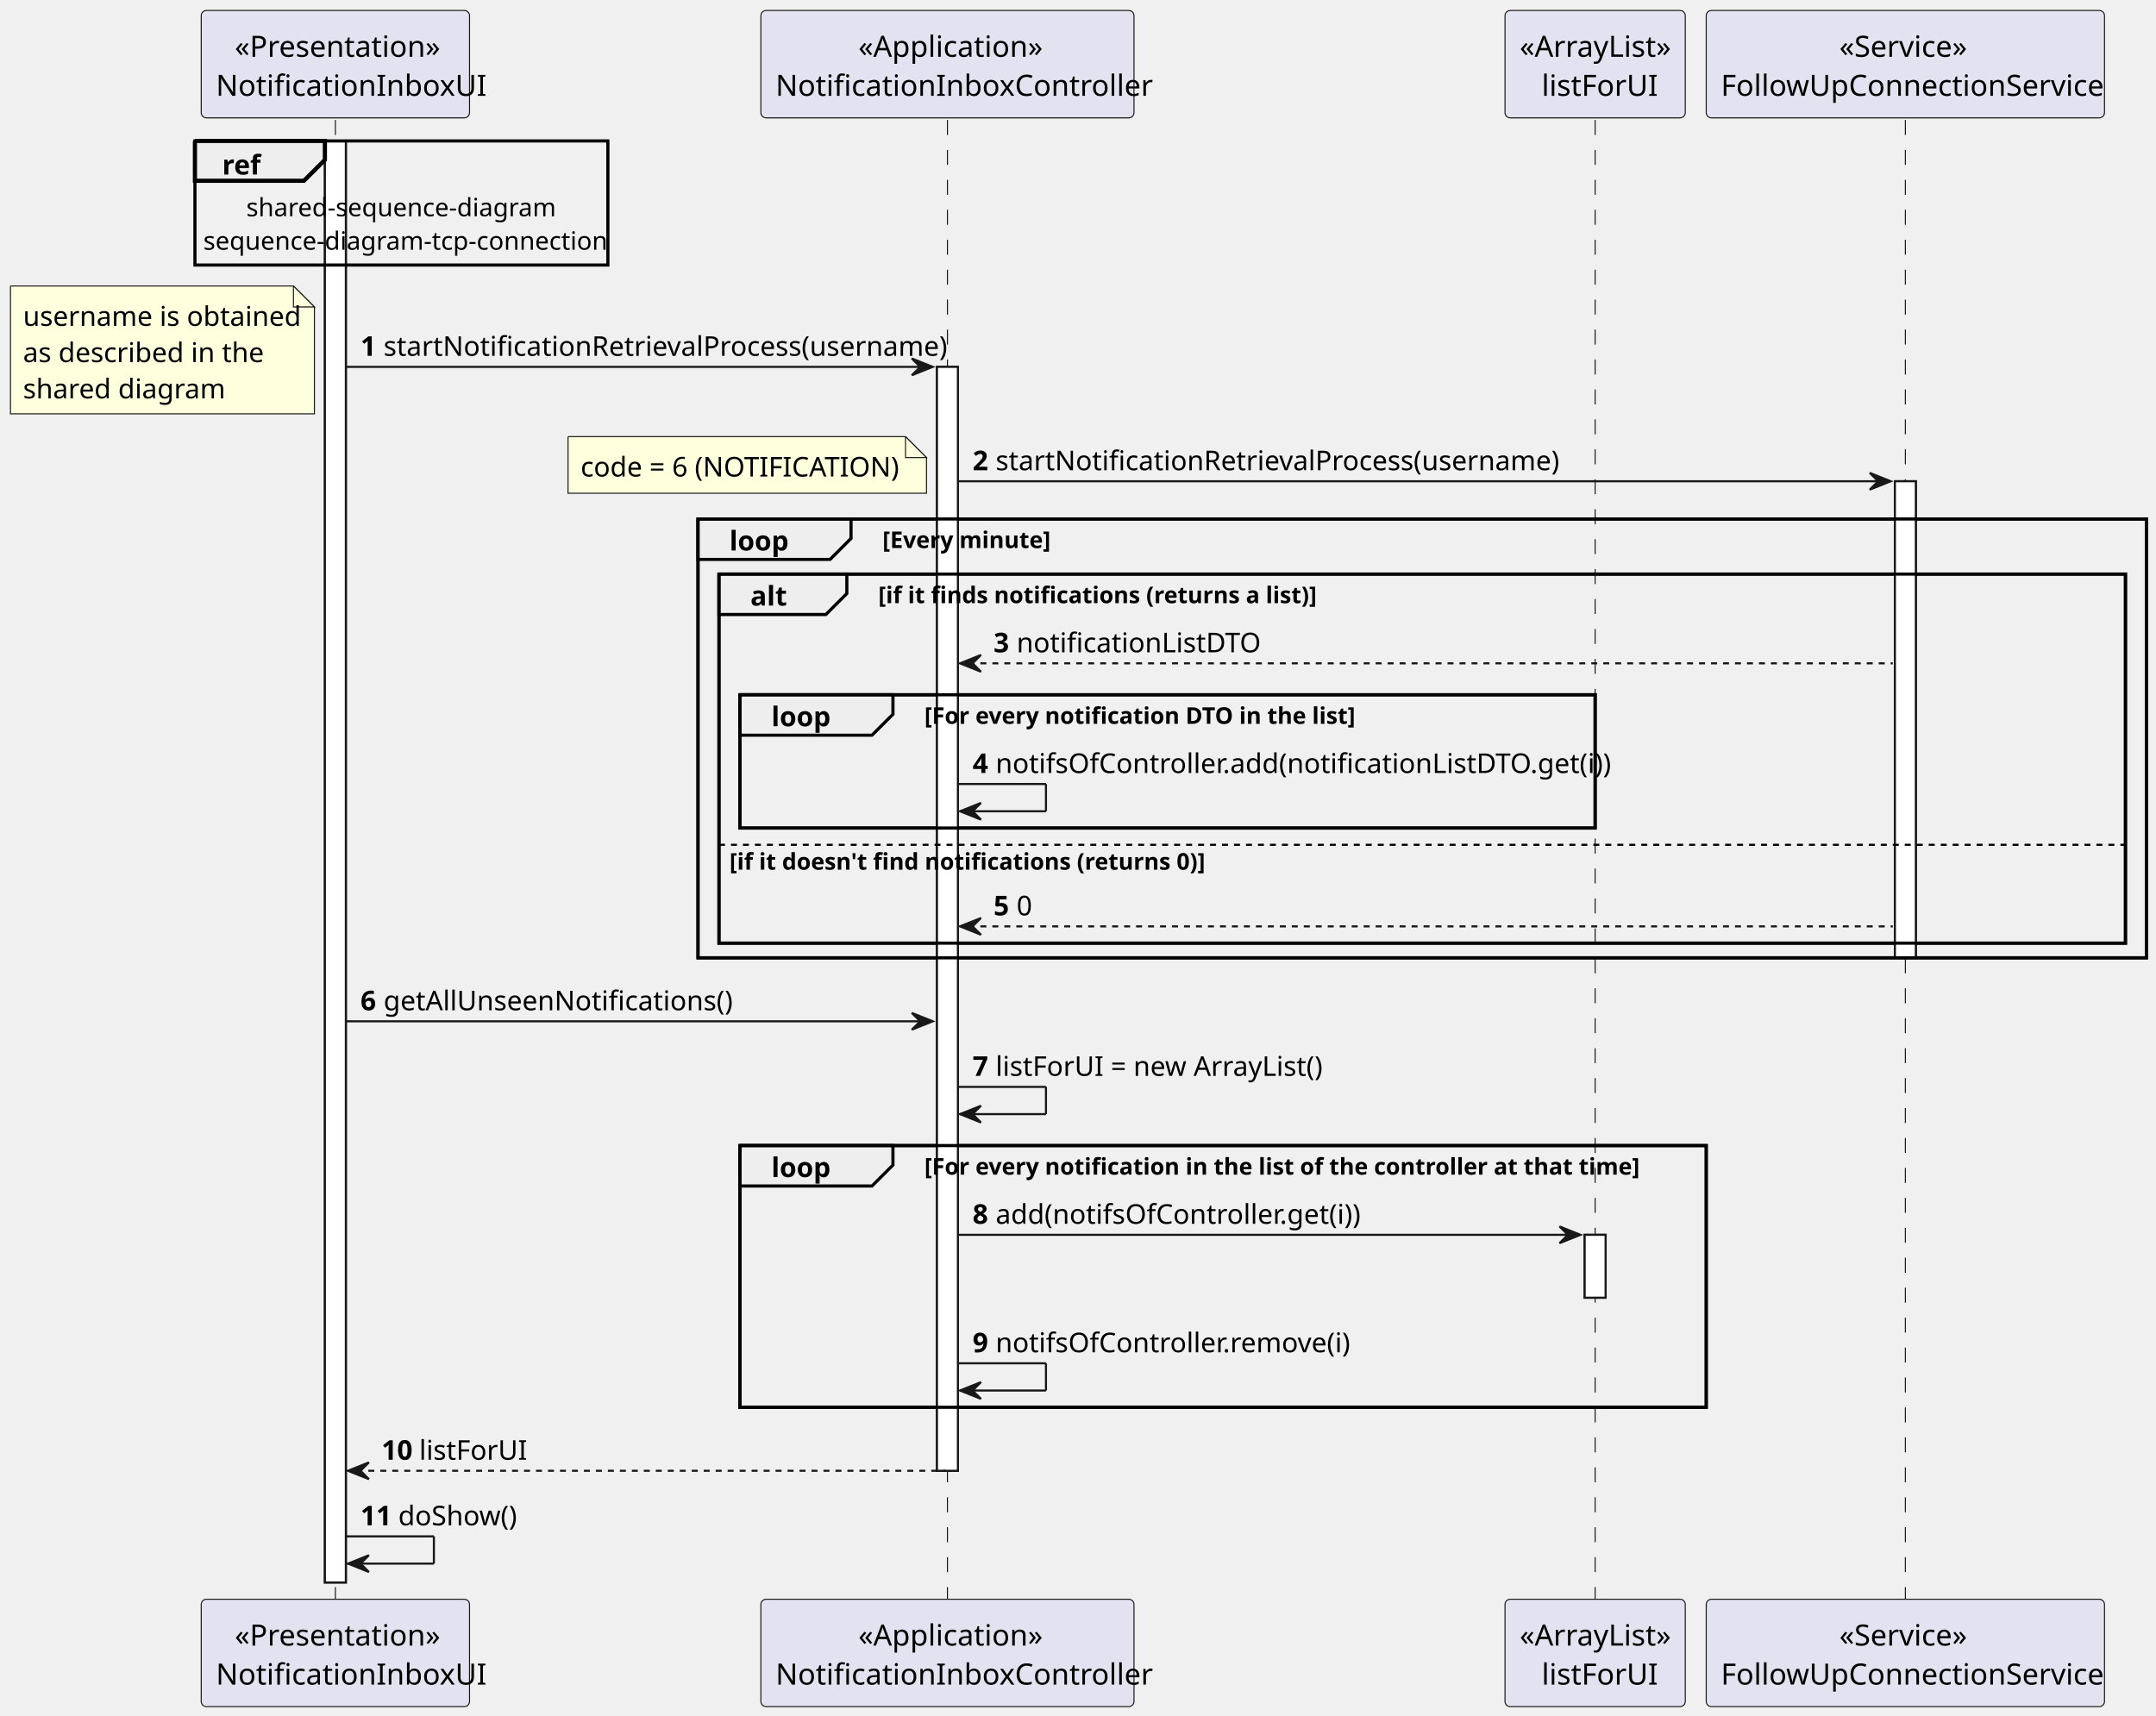
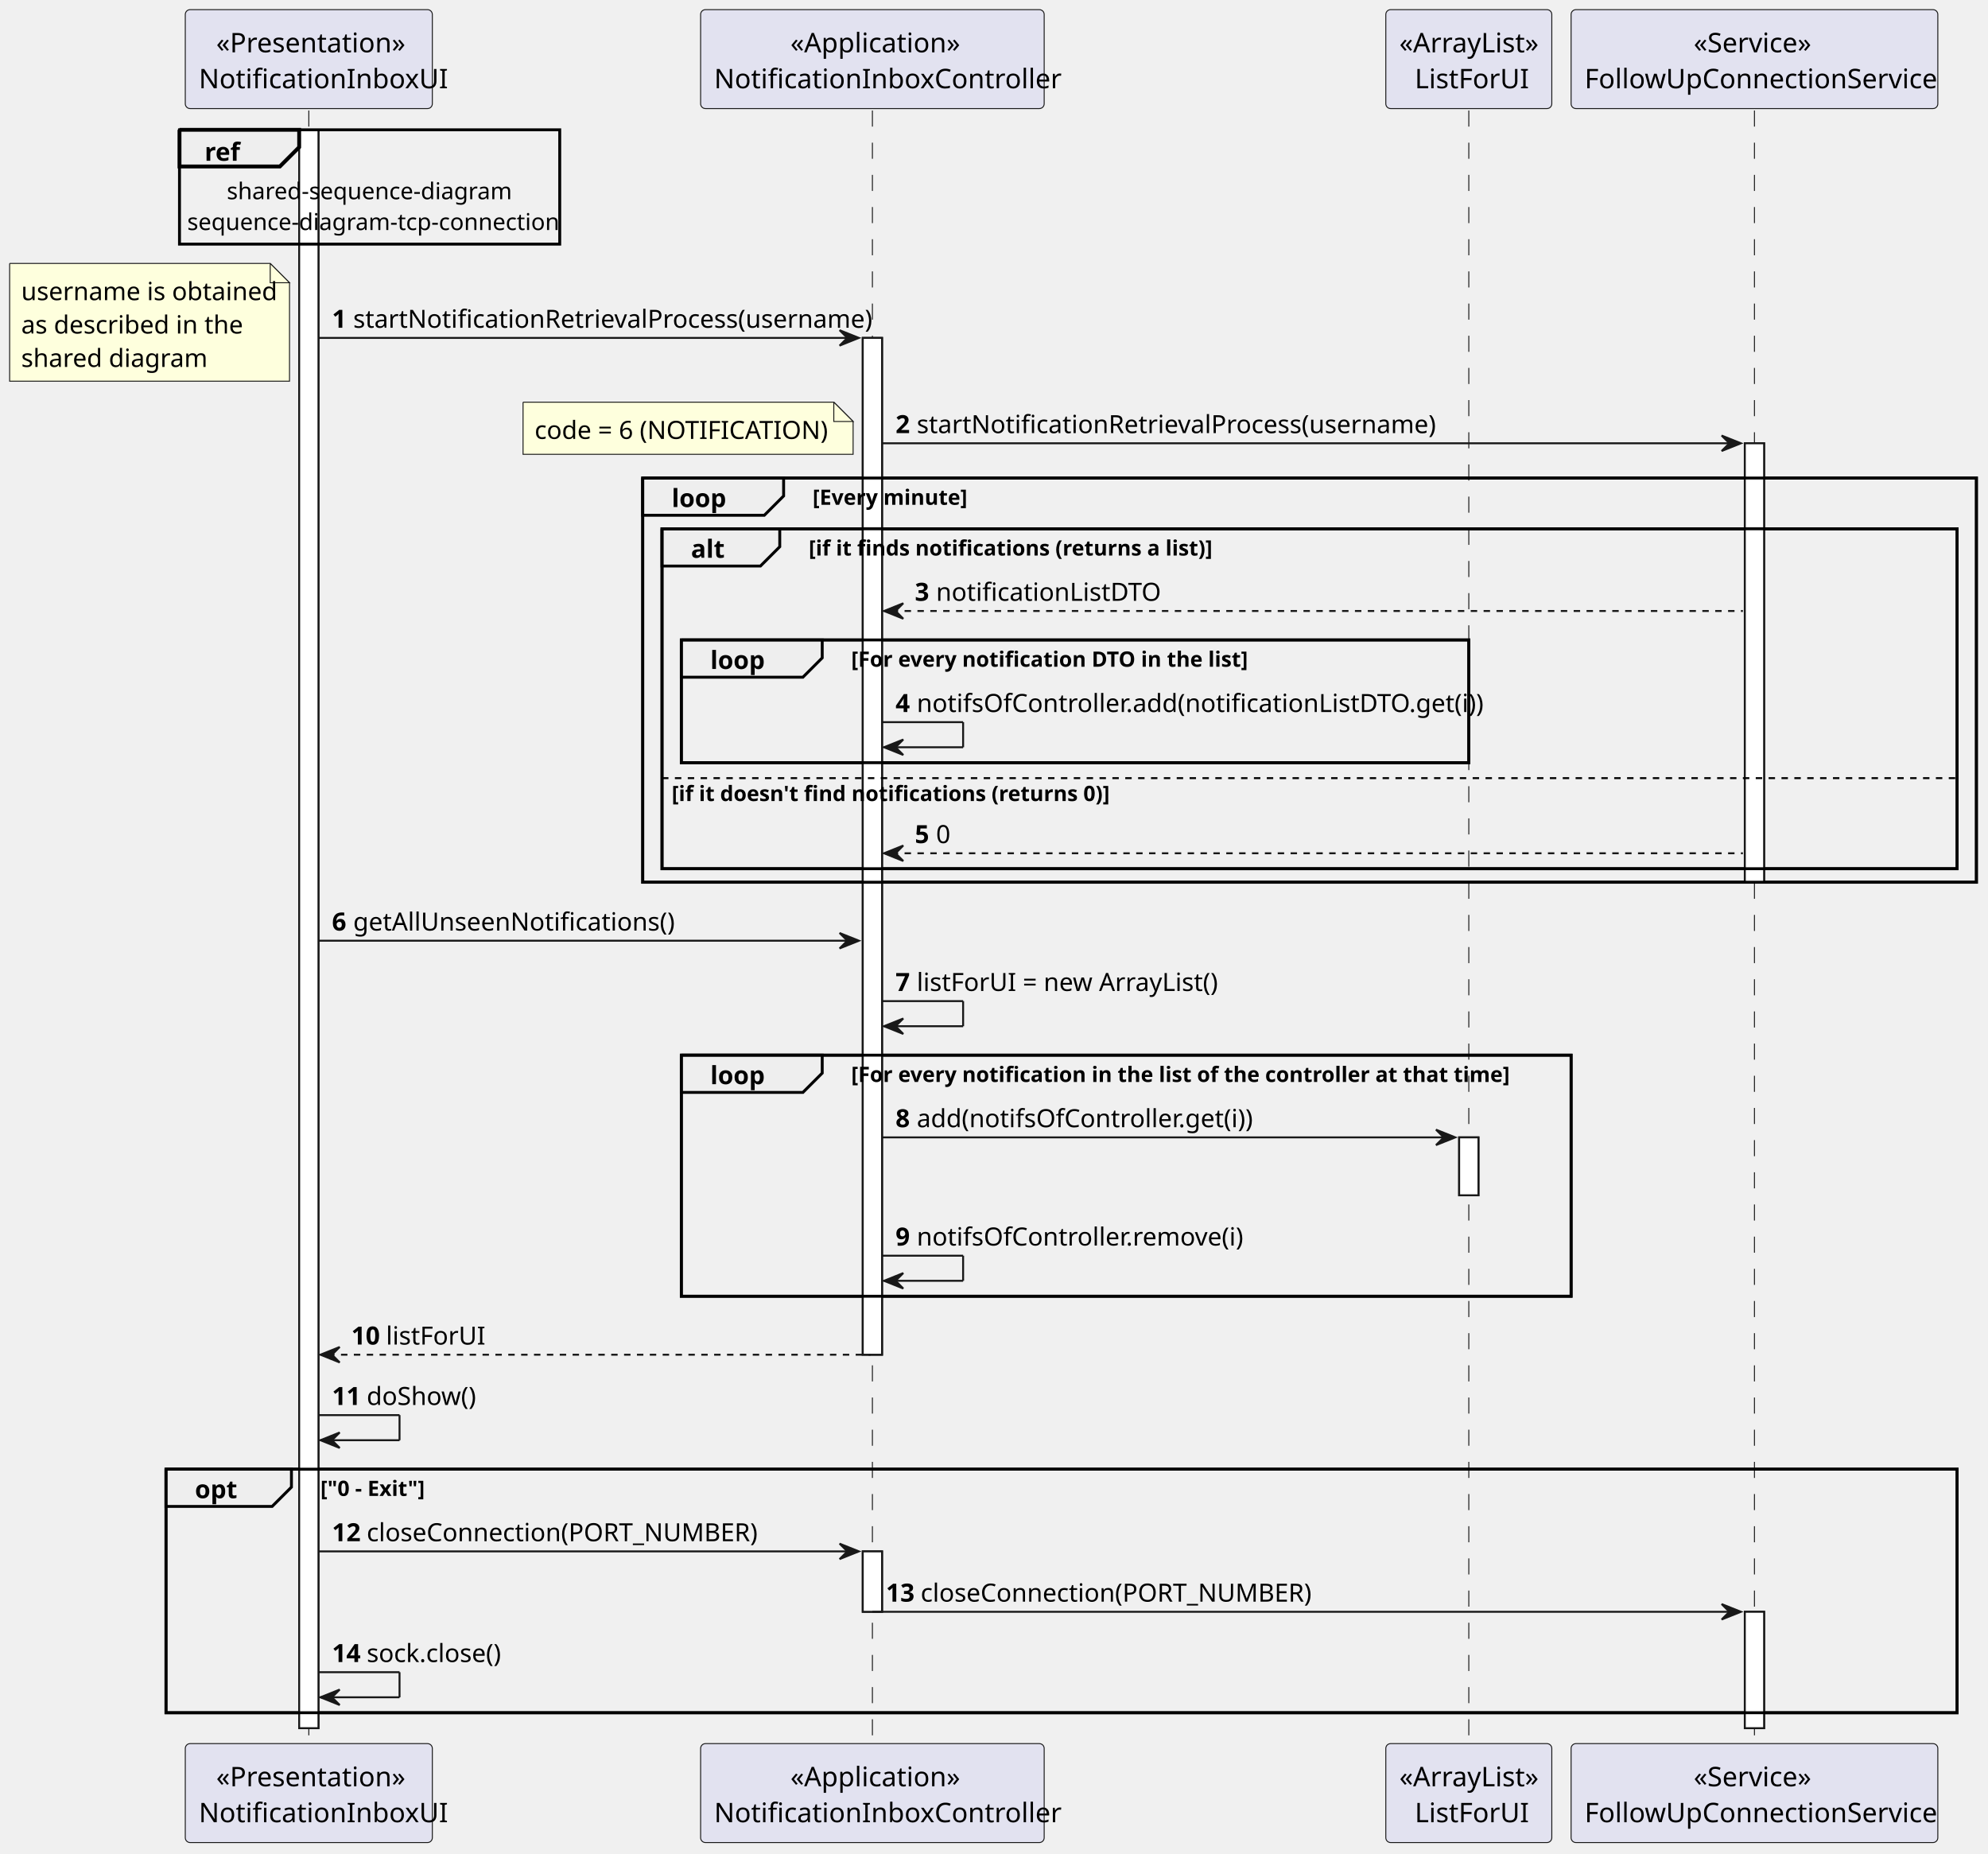
- <svg xmlns="http://www.w3.org/2000/svg" contentStyleType="text/css" height="574px" preserveAspectRatio="none" style="width:720px;height:573px;background:#FFFFFF;" version="1.1" viewBox="0 0 720 573" width="721px" zoomAndPan="magnify">
+ <svg xmlns="http://www.w3.org/2000/svg" contentStyleType="text/css" height="576px" preserveAspectRatio="none" style="width:618px;height:576px;background:#FFFFFF;" version="1.1" viewBox="0 0 618 576" width="618px" zoomAndPan="magnify">
  <defs />
  <g>
-     <rect fill="#FFFFFF" height="481.454" style="stroke:#181818;stroke-width:0.7;" width="7" x="108.5" y="47.069" />
-     <rect fill="#FFFFFF" height="368.694" style="stroke:#181818;stroke-width:0.7;" width="7" x="312.9" y="122.526" />
-     <rect fill="#FFFFFF" height="21" style="stroke:#181818;stroke-width:0.7;" width="7" x="529.2" y="412.412" />
-     <rect fill="#FFFFFF" height="159.164" style="stroke:#181818;stroke-width:0.7;" width="7" x="632.8" y="160.733" />
-     <rect fill="none" height="146.564" style="stroke:#000000;stroke-width:1.05;" width="483.7" x="233.1" y="173.333" />
-     <rect fill="none" height="123.26" style="stroke:#000000;stroke-width:1.05;" width="469.7" x="240.1" y="191.737" />
-     <rect fill="none" height="44.507" style="stroke:#000000;stroke-width:1.05;" width="285.6" x="247.1" y="232.044" />
-     <rect fill="none" height="87.411" style="stroke:#000000;stroke-width:1.05;" width="322.7" x="247.1" y="382.605" />
-     <line style="stroke:#181818;stroke-width:0.35;stroke-dasharray:5.0,5.0;" x1="112" x2="112" y1="40.069" y2="534.823" />
-     <line style="stroke:#181818;stroke-width:0.35;stroke-dasharray:5.0,5.0;" x1="316.4" x2="316.4" y1="40.069" y2="534.823" />
-     <line style="stroke:#181818;stroke-width:0.35;stroke-dasharray:5.0,5.0;" x1="532.7" x2="532.7" y1="40.069" y2="534.823" />
-     <line style="stroke:#181818;stroke-width:0.35;stroke-dasharray:5.0,5.0;" x1="636.3" x2="636.3" y1="40.069" y2="534.823" />
-     <rect fill="#E2E2F0" height="35.87" rx="1.75" ry="1.75" style="stroke:#181818;stroke-width:0.35;" width="89.6" x="67.2" y="3.5" />
-     <text fill="#000000" font-family="sans-serif" font-size="9.8" lengthAdjust="spacing" textLength="67.2" x="78.4" y="18.975">«Presentation»</text>
-     <text fill="#000000" font-family="sans-serif" font-size="9.8" lengthAdjust="spacing" textLength="79.8" x="72.1" y="32.01">NotificationInboxUI</text>
-     <rect fill="#E2E2F0" height="35.87" rx="1.75" ry="1.75" style="stroke:#181818;stroke-width:0.35;" width="89.6" x="67.2" y="534.123" />
-     <text fill="#000000" font-family="sans-serif" font-size="9.8" lengthAdjust="spacing" textLength="67.2" x="78.4" y="549.598">«Presentation»</text>
-     <text fill="#000000" font-family="sans-serif" font-size="9.8" lengthAdjust="spacing" textLength="79.8" x="72.1" y="562.633">NotificationInboxUI</text>
-     <rect fill="#E2E2F0" height="35.87" rx="1.75" ry="1.75" style="stroke:#181818;stroke-width:0.35;" width="124.6" x="254.1" y="3.5" />
-     <text fill="#000000" font-family="sans-serif" font-size="9.8" lengthAdjust="spacing" textLength="59.5" x="286.65" y="18.975">«Application»</text>
-     <text fill="#000000" font-family="sans-serif" font-size="9.8" lengthAdjust="spacing" textLength="114.8" x="259" y="32.01">NotificationInboxController</text>
-     <rect fill="#E2E2F0" height="35.87" rx="1.75" ry="1.75" style="stroke:#181818;stroke-width:0.35;" width="124.6" x="254.1" y="534.123" />
-     <text fill="#000000" font-family="sans-serif" font-size="9.8" lengthAdjust="spacing" textLength="59.5" x="286.65" y="549.598">«Application»</text>
-     <text fill="#000000" font-family="sans-serif" font-size="9.8" lengthAdjust="spacing" textLength="114.8" x="259" y="562.633">NotificationInboxController</text>
-     <rect fill="#E2E2F0" height="35.87" rx="1.75" ry="1.75" style="stroke:#181818;stroke-width:0.35;" width="60.2" x="502.6" y="3.5" />
-     <text fill="#000000" font-family="sans-serif" font-size="9.8" lengthAdjust="spacing" textLength="50.4" x="507.5" y="18.975">«ArrayList»</text>
-     <text fill="#000000" font-family="sans-serif" font-size="9.8" lengthAdjust="spacing" textLength="35.7" x="514.85" y="32.01">listForUI</text>
-     <rect fill="#E2E2F0" height="35.87" rx="1.75" ry="1.75" style="stroke:#181818;stroke-width:0.35;" width="60.2" x="502.6" y="534.123" />
-     <text fill="#000000" font-family="sans-serif" font-size="9.8" lengthAdjust="spacing" textLength="50.4" x="507.5" y="549.598">«ArrayList»</text>
-     <text fill="#000000" font-family="sans-serif" font-size="9.8" lengthAdjust="spacing" textLength="35.7" x="514.85" y="562.633">listForUI</text>
-     <rect fill="#E2E2F0" height="35.87" rx="1.75" ry="1.75" style="stroke:#181818;stroke-width:0.35;" width="133" x="569.8" y="3.5" />
-     <text fill="#000000" font-family="sans-serif" font-size="9.8" lengthAdjust="spacing" textLength="44.1" x="614.25" y="18.975">«Service»</text>
-     <text fill="#000000" font-family="sans-serif" font-size="9.8" lengthAdjust="spacing" textLength="123.2" x="574.7" y="32.01">FollowUpConnectionService</text>
-     <rect fill="#E2E2F0" height="35.87" rx="1.75" ry="1.75" style="stroke:#181818;stroke-width:0.35;" width="133" x="569.8" y="534.123" />
-     <text fill="#000000" font-family="sans-serif" font-size="9.8" lengthAdjust="spacing" textLength="44.1" x="614.25" y="549.598">«Service»</text>
-     <text fill="#000000" font-family="sans-serif" font-size="9.8" lengthAdjust="spacing" textLength="123.2" x="574.7" y="562.633">FollowUpConnectionService</text>
-     <rect fill="#FFFFFF" height="481.454" style="stroke:#181818;stroke-width:0.7;" width="7" x="108.5" y="47.069" />
-     <rect fill="#FFFFFF" height="368.694" style="stroke:#181818;stroke-width:0.7;" width="7" x="312.9" y="122.526" />
-     <rect fill="#FFFFFF" height="21" style="stroke:#181818;stroke-width:0.7;" width="7" x="529.2" y="412.412" />
-     <rect fill="#FFFFFF" height="159.164" style="stroke:#181818;stroke-width:0.7;" width="7" x="632.8" y="160.733" />
-     <rect fill="none" height="41.449" style="stroke:#000000;stroke-width:1.05;" width="137.9" x="65.1" y="47.069" />
-     <path d="M65.1,47.069 L108.5,47.069 L108.5,53.37 L101.5,60.37 L65.1,60.37 L65.1,47.069 " fill="#EEEEEE" style="stroke:#000000;stroke-width:1.4;" />
-     <text fill="#000000" font-family="sans-serif" font-size="9.1" font-weight="bold" lengthAdjust="spacing" textLength="11.9" x="74.2" y="58.289">ref</text>
-     <text fill="#000000" font-family="sans-serif" font-size="8.4" lengthAdjust="spacing" textLength="103.6" x="82.25" y="72.234">shared-sequence-diagram</text>
-     <text fill="#000000" font-family="sans-serif" font-size="8.4" lengthAdjust="spacing" textLength="132.3" x="67.9" y="83.407">sequence-diagram-tcp-connection</text>
-     <polygon fill="#181818" points="304.5,119.726,311.5,122.526,304.5,125.326,307.3,122.526" style="stroke:#181818;stroke-width:0.7;" />
-     <line style="stroke:#181818;stroke-width:0.7;" x1="115.5" x2="308.7" y1="122.526" y2="122.526" />
-     <text fill="#000000" font-family="sans-serif" font-size="9.1" font-weight="bold" lengthAdjust="spacing" textLength="4.9" x="120.4" y="118.842">1</text>
-     <text fill="#000000" font-family="sans-serif" font-size="9.1" lengthAdjust="spacing" textLength="176.4" x="128.1" y="118.842">startNotificationRetrievalProcess(username)</text>
-     <path d="M3.5,95.519 L3.5,138.219 L105,138.219 L105,102.519 L98,95.519 L3.5,95.519 " fill="#FEFFDD" style="stroke:#181818;stroke-width:0.35;" />
-     <path d="M98,95.519 L98,102.519 L105,102.519 L98,95.519 " fill="#FEFFDD" style="stroke:#181818;stroke-width:0.35;" />
-     <text fill="#000000" font-family="sans-serif" font-size="9.1" lengthAdjust="spacing" textLength="86.8" x="7.7" y="108.838">username is obtained</text>
-     <text fill="#000000" font-family="sans-serif" font-size="9.1" lengthAdjust="spacing" textLength="77" x="7.7" y="120.942">as described in the</text>
-     <text fill="#000000" font-family="sans-serif" font-size="9.1" lengthAdjust="spacing" textLength="62.3" x="7.7" y="133.046">shared diagram</text>
-     <polygon fill="#181818" points="624.4,157.933,631.4,160.733,624.4,163.533,627.2,160.733" style="stroke:#181818;stroke-width:0.7;" />
-     <line style="stroke:#181818;stroke-width:0.7;" x1="319.9" x2="628.6" y1="160.733" y2="160.733" />
-     <text fill="#000000" font-family="sans-serif" font-size="9.1" font-weight="bold" lengthAdjust="spacing" textLength="4.9" x="324.8" y="157.049">2</text>
-     <text fill="#000000" font-family="sans-serif" font-size="9.1" lengthAdjust="spacing" textLength="176.4" x="332.5" y="157.049">startNotificationRetrievalProcess(username)</text>
-     <path d="M189.7,145.83 L189.7,164.73 L309.4,164.73 L309.4,152.83 L302.4,145.83 L189.7,145.83 " fill="#FEFFDD" style="stroke:#181818;stroke-width:0.35;" />
-     <path d="M302.4,145.83 L302.4,152.83 L309.4,152.83 L302.4,145.83 " fill="#FEFFDD" style="stroke:#181818;stroke-width:0.35;" />
-     <text fill="#000000" font-family="sans-serif" font-size="9.1" lengthAdjust="spacing" textLength="105" x="193.9" y="159.149">code = 6 (NOTIFICATION)</text>
-     <path d="M233.1,173.333 L284.2,173.333 L284.2,179.837 L277.2,186.837 L233.1,186.837 L233.1,173.333 " fill="#EEEEEE" style="stroke:#000000;stroke-width:1.05;" />
-     <rect fill="none" height="146.564" style="stroke:#000000;stroke-width:1.05;" width="483.7" x="233.1" y="173.333" />
-     <text fill="#000000" font-family="sans-serif" font-size="9.1" font-weight="bold" lengthAdjust="spacing" textLength="19.6" x="243.6" y="183.853">loop</text>
-     <text fill="#000000" font-family="sans-serif" font-size="7.7" font-weight="bold" lengthAdjust="spacing" textLength="56" x="294.7" y="183.042">[Every minute]</text>
-     <path d="M240.1,191.737 L282.8,191.737 L282.8,198.241 L275.8,205.241 L240.1,205.241 L240.1,191.737 " fill="#EEEEEE" style="stroke:#000000;stroke-width:1.05;" />
-     <rect fill="none" height="123.26" style="stroke:#000000;stroke-width:1.05;" width="469.7" x="240.1" y="191.737" />
-     <text fill="#000000" font-family="sans-serif" font-size="9.1" font-weight="bold" lengthAdjust="spacing" textLength="11.2" x="250.6" y="202.257">alt</text>
-     <text fill="#000000" font-family="sans-serif" font-size="7.7" font-weight="bold" lengthAdjust="spacing" textLength="146.3" x="293.3" y="201.446">[if it finds notifications (returns a list)]</text>
-     <polygon fill="#181818" points="327.6,218.744,320.6,221.544,327.6,224.345,324.8,221.544" style="stroke:#181818;stroke-width:0.7;" />
-     <line style="stroke:#181818;stroke-width:0.7;stroke-dasharray:2.0,2.0;" x1="323.4" x2="632.1" y1="221.544" y2="221.544" />
-     <text fill="#000000" font-family="sans-serif" font-size="9.1" font-weight="bold" lengthAdjust="spacing" textLength="4.9" x="331.8" y="217.861">3</text>
-     <text fill="#000000" font-family="sans-serif" font-size="9.1" lengthAdjust="spacing" textLength="76.3" x="339.5" y="217.861">notificationListDTO</text>
-     <path d="M247.1,232.044 L298.2,232.044 L298.2,238.548 L291.2,245.548 L247.1,245.548 L247.1,232.044 " fill="#EEEEEE" style="stroke:#000000;stroke-width:1.05;" />
-     <rect fill="none" height="44.507" style="stroke:#000000;stroke-width:1.05;" width="285.6" x="247.1" y="232.044" />
-     <text fill="#000000" font-family="sans-serif" font-size="9.1" font-weight="bold" lengthAdjust="spacing" textLength="19.6" x="257.6" y="242.564">loop</text>
-     <text fill="#000000" font-family="sans-serif" font-size="7.7" font-weight="bold" lengthAdjust="spacing" textLength="142.1" x="308.7" y="241.754">[For every notification DTO in the list]</text>
-     <line style="stroke:#181818;stroke-width:0.7;" x1="319.9" x2="349.3" y1="261.852" y2="261.852" />
-     <line style="stroke:#181818;stroke-width:0.7;" x1="349.3" x2="349.3" y1="261.852" y2="270.952" />
-     <line style="stroke:#181818;stroke-width:0.7;" x1="320.6" x2="349.3" y1="270.952" y2="270.952" />
-     <polygon fill="#181818" points="327.6,268.152,320.6,270.952,327.6,273.752,324.8,270.952" style="stroke:#181818;stroke-width:0.7;" />
-     <text fill="#000000" font-family="sans-serif" font-size="9.1" font-weight="bold" lengthAdjust="spacing" textLength="4.9" x="324.8" y="258.168">4</text>
-     <text fill="#000000" font-family="sans-serif" font-size="9.1" lengthAdjust="spacing" textLength="191.8" x="332.5" y="258.168">notifsOfController.add(notificationListDTO.get(i))</text>
-     <line style="stroke:#000000;stroke-width:0.7;stroke-dasharray:2.0,2.0;" x1="240.1" x2="709.8" y1="282.152" y2="282.152" />
-     <text fill="#000000" font-family="sans-serif" font-size="7.7" font-weight="bold" lengthAdjust="spacing" textLength="158.9" x="243.6" y="290.461">[if it doesn't find notifications (returns 0)]</text>
-     <polygon fill="#181818" points="327.6,306.597,320.6,309.397,327.6,312.197,324.8,309.397" style="stroke:#181818;stroke-width:0.7;" />
-     <line style="stroke:#181818;stroke-width:0.7;stroke-dasharray:2.0,2.0;" x1="323.4" x2="632.1" y1="309.397" y2="309.397" />
-     <text fill="#000000" font-family="sans-serif" font-size="9.1" font-weight="bold" lengthAdjust="spacing" textLength="4.9" x="331.8" y="305.713">5</text>
-     <text fill="#000000" font-family="sans-serif" font-size="9.1" lengthAdjust="spacing" textLength="4.9" x="339.5" y="305.713">0</text>
-     <polygon fill="#181818" points="304.5,338.301,311.5,341.101,304.5,343.901,307.3,341.101" style="stroke:#181818;stroke-width:0.7;" />
-     <line style="stroke:#181818;stroke-width:0.7;" x1="115.5" x2="308.7" y1="341.101" y2="341.101" />
-     <text fill="#000000" font-family="sans-serif" font-size="9.1" font-weight="bold" lengthAdjust="spacing" textLength="4.9" x="120.4" y="337.417">6</text>
-     <text fill="#000000" font-family="sans-serif" font-size="9.1" lengthAdjust="spacing" textLength="109.2" x="128.1" y="337.417">getAllUnseenNotifications()</text>
-     <line style="stroke:#181818;stroke-width:0.7;" x1="319.9" x2="349.3" y1="363.005" y2="363.005" />
-     <line style="stroke:#181818;stroke-width:0.7;" x1="349.3" x2="349.3" y1="363.005" y2="372.105" />
-     <line style="stroke:#181818;stroke-width:0.7;" x1="320.6" x2="349.3" y1="372.105" y2="372.105" />
-     <polygon fill="#181818" points="327.6,369.305,320.6,372.105,327.6,374.905,324.8,372.105" style="stroke:#181818;stroke-width:0.7;" />
-     <text fill="#000000" font-family="sans-serif" font-size="9.1" font-weight="bold" lengthAdjust="spacing" textLength="4.9" x="324.8" y="359.321">7</text>
-     <text fill="#000000" font-family="sans-serif" font-size="9.1" lengthAdjust="spacing" textLength="105.7" x="332.5" y="359.321">listForUI = new ArrayList()</text>
-     <path d="M247.1,382.605 L298.2,382.605 L298.2,389.108 L291.2,396.108 L247.1,396.108 L247.1,382.605 " fill="#EEEEEE" style="stroke:#000000;stroke-width:1.05;" />
-     <rect fill="none" height="87.411" style="stroke:#000000;stroke-width:1.05;" width="322.7" x="247.1" y="382.605" />
-     <text fill="#000000" font-family="sans-serif" font-size="9.1" font-weight="bold" lengthAdjust="spacing" textLength="19.6" x="257.6" y="393.125">loop</text>
-     <text fill="#000000" font-family="sans-serif" font-size="7.7" font-weight="bold" lengthAdjust="spacing" textLength="234.5" x="308.7" y="392.314">[For every notification in the list of the controller at that time]</text>
-     <polygon fill="#181818" points="520.8,409.612,527.8,412.412,520.8,415.212,523.6,412.412" style="stroke:#181818;stroke-width:0.7;" />
-     <line style="stroke:#181818;stroke-width:0.7;" x1="319.9" x2="525" y1="412.412" y2="412.412" />
-     <text fill="#000000" font-family="sans-serif" font-size="9.1" font-weight="bold" lengthAdjust="spacing" textLength="4.9" x="324.8" y="408.728">8</text>
-     <text fill="#000000" font-family="sans-serif" font-size="9.1" lengthAdjust="spacing" textLength="112.7" x="332.5" y="408.728">add(notifsOfController.get(i))</text>
-     <line style="stroke:#181818;stroke-width:0.7;" x1="319.9" x2="349.3" y1="455.316" y2="455.316" />
-     <line style="stroke:#181818;stroke-width:0.7;" x1="349.3" x2="349.3" y1="455.316" y2="464.416" />
-     <line style="stroke:#181818;stroke-width:0.7;" x1="320.6" x2="349.3" y1="464.416" y2="464.416" />
-     <polygon fill="#181818" points="327.6,461.616,320.6,464.416,327.6,467.216,324.8,464.416" style="stroke:#181818;stroke-width:0.7;" />
-     <text fill="#000000" font-family="sans-serif" font-size="9.1" font-weight="bold" lengthAdjust="spacing" textLength="4.9" x="324.8" y="451.632">9</text>
-     <text fill="#000000" font-family="sans-serif" font-size="9.1" lengthAdjust="spacing" textLength="108.5" x="332.5" y="451.632">notifsOfController.remove(i)</text>
-     <polygon fill="#181818" points="123.2,488.42,116.2,491.219,123.2,494.019,120.4,491.219" style="stroke:#181818;stroke-width:0.7;" />
-     <line style="stroke:#181818;stroke-width:0.7;stroke-dasharray:2.0,2.0;" x1="119" x2="315.7" y1="491.219" y2="491.219" />
-     <text fill="#000000" font-family="sans-serif" font-size="9.1" font-weight="bold" lengthAdjust="spacing" textLength="9.8" x="127.4" y="487.536">10</text>
-     <text fill="#000000" font-family="sans-serif" font-size="9.1" lengthAdjust="spacing" textLength="33.6" x="140" y="487.536">listForUI</text>
-     <line style="stroke:#181818;stroke-width:0.7;" x1="115.5" x2="144.9" y1="513.123" y2="513.123" />
-     <line style="stroke:#181818;stroke-width:0.7;" x1="144.9" x2="144.9" y1="513.123" y2="522.223" />
-     <line style="stroke:#181818;stroke-width:0.7;" x1="116.2" x2="144.9" y1="522.223" y2="522.223" />
-     <polygon fill="#181818" points="123.2,519.423,116.2,522.223,123.2,525.023,120.4,522.223" style="stroke:#181818;stroke-width:0.7;" />
-     <text fill="#000000" font-family="sans-serif" font-size="9.1" font-weight="bold" lengthAdjust="spacing" textLength="9.8" x="120.4" y="509.439">11</text>
-     <text fill="#000000" font-family="sans-serif" font-size="9.1" lengthAdjust="spacing" textLength="37.8" x="133" y="509.439">doShow()</text>
+     <rect fill="#FFFFFF" height="496.773" style="stroke:#181818;stroke-width:0.6;" width="6" x="93" y="40.345" />
+     <rect fill="#FFFFFF" height="316.023" style="stroke:#181818;stroke-width:0.6;" width="6" x="268.2" y="105.022" />
+     <rect fill="#FFFFFF" height="18.775" style="stroke:#181818;stroke-width:0.6;" width="6" x="268.2" y="482.169" />
+     <rect fill="#FFFFFF" height="18" style="stroke:#181818;stroke-width:0.6;" width="6" x="453.6" y="353.496" />
+     <rect fill="#FFFFFF" height="136.426" style="stroke:#181818;stroke-width:0.6;" width="6" x="542.4" y="137.772" />
+     <rect fill="#FFFFFF" height="36.175" style="stroke:#181818;stroke-width:0.6;" width="6" x="542.4" y="500.944" />
+     <rect fill="none" height="125.626" style="stroke:#000000;stroke-width:0.9;" width="414.6" x="199.8" y="148.571" />
+     <rect fill="none" height="105.652" style="stroke:#000000;stroke-width:0.9;" width="402.6" x="205.8" y="164.346" />
+     <rect fill="none" height="38.149" style="stroke:#000000;stroke-width:0.9;" width="244.8" x="211.8" y="198.895" />
+     <rect fill="none" height="74.924" style="stroke:#000000;stroke-width:0.9;" width="276.6" x="211.8" y="327.947" />
+     <rect fill="none" height="75.698" style="stroke:#000000;stroke-width:0.9;" width="556.8" x="51.6" y="456.62" />
+     <line style="stroke:#181818;stroke-width:0.3;stroke-dasharray:5.0,5.0;" x1="96" x2="96" y1="34.345" y2="542.518" />
+     <line style="stroke:#181818;stroke-width:0.3;stroke-dasharray:5.0,5.0;" x1="271.2" x2="271.2" y1="34.345" y2="542.518" />
+     <line style="stroke:#181818;stroke-width:0.3;stroke-dasharray:5.0,5.0;" x1="456.6" x2="456.6" y1="34.345" y2="542.518" />
+     <line style="stroke:#181818;stroke-width:0.3;stroke-dasharray:5.0,5.0;" x1="545.4" x2="545.4" y1="34.345" y2="542.518" />
+     <rect fill="#E2E2F0" height="30.745" rx="1.5" ry="1.5" style="stroke:#181818;stroke-width:0.3;" width="76.8" x="57.6" y="3" />
+     <text fill="#000000" font-family="sans-serif" font-size="8.4" lengthAdjust="spacing" textLength="57.6" x="67.2" y="16.265">«Presentation»</text>
+     <text fill="#000000" font-family="sans-serif" font-size="8.4" lengthAdjust="spacing" textLength="68.4" x="61.8" y="27.437">NotificationInboxUI</text>
+     <rect fill="#E2E2F0" height="30.745" rx="1.5" ry="1.5" style="stroke:#181818;stroke-width:0.3;" width="76.8" x="57.6" y="541.918" />
+     <text fill="#000000" font-family="sans-serif" font-size="8.4" lengthAdjust="spacing" textLength="57.6" x="67.2" y="555.183">«Presentation»</text>
+     <text fill="#000000" font-family="sans-serif" font-size="8.4" lengthAdjust="spacing" textLength="68.4" x="61.8" y="566.356">NotificationInboxUI</text>
+     <rect fill="#E2E2F0" height="30.745" rx="1.5" ry="1.5" style="stroke:#181818;stroke-width:0.3;" width="106.8" x="217.8" y="3" />
+     <text fill="#000000" font-family="sans-serif" font-size="8.4" lengthAdjust="spacing" textLength="51" x="245.7" y="16.265">«Application»</text>
+     <text fill="#000000" font-family="sans-serif" font-size="8.4" lengthAdjust="spacing" textLength="98.4" x="222" y="27.437">NotificationInboxController</text>
+     <rect fill="#E2E2F0" height="30.745" rx="1.5" ry="1.5" style="stroke:#181818;stroke-width:0.3;" width="106.8" x="217.8" y="541.918" />
+     <text fill="#000000" font-family="sans-serif" font-size="8.4" lengthAdjust="spacing" textLength="51" x="245.7" y="555.183">«Application»</text>
+     <text fill="#000000" font-family="sans-serif" font-size="8.4" lengthAdjust="spacing" textLength="98.4" x="222" y="566.356">NotificationInboxController</text>
+     <rect fill="#E2E2F0" height="30.745" rx="1.5" ry="1.5" style="stroke:#181818;stroke-width:0.3;" width="51.6" x="430.8" y="3" />
+     <text fill="#000000" font-family="sans-serif" font-size="8.4" lengthAdjust="spacing" textLength="43.2" x="435" y="16.265">«ArrayList»</text>
+     <text fill="#000000" font-family="sans-serif" font-size="8.4" lengthAdjust="spacing" textLength="33.6" x="439.8" y="27.437">ListForUI</text>
+     <rect fill="#E2E2F0" height="30.745" rx="1.5" ry="1.5" style="stroke:#181818;stroke-width:0.3;" width="51.6" x="430.8" y="541.918" />
+     <text fill="#000000" font-family="sans-serif" font-size="8.4" lengthAdjust="spacing" textLength="43.2" x="435" y="555.183">«ArrayList»</text>
+     <text fill="#000000" font-family="sans-serif" font-size="8.4" lengthAdjust="spacing" textLength="33.6" x="439.8" y="566.356">ListForUI</text>
+     <rect fill="#E2E2F0" height="30.745" rx="1.5" ry="1.5" style="stroke:#181818;stroke-width:0.3;" width="114" x="488.4" y="3" />
+     <text fill="#000000" font-family="sans-serif" font-size="8.4" lengthAdjust="spacing" textLength="37.8" x="526.5" y="16.265">«Service»</text>
+     <text fill="#000000" font-family="sans-serif" font-size="8.4" lengthAdjust="spacing" textLength="105.6" x="492.6" y="27.437">FollowUpConnectionService</text>
+     <rect fill="#E2E2F0" height="30.745" rx="1.5" ry="1.5" style="stroke:#181818;stroke-width:0.3;" width="114" x="488.4" y="541.918" />
+     <text fill="#000000" font-family="sans-serif" font-size="8.4" lengthAdjust="spacing" textLength="37.8" x="526.5" y="555.183">«Service»</text>
+     <text fill="#000000" font-family="sans-serif" font-size="8.4" lengthAdjust="spacing" textLength="105.6" x="492.6" y="566.356">FollowUpConnectionService</text>
+     <rect fill="#FFFFFF" height="496.773" style="stroke:#181818;stroke-width:0.6;" width="6" x="93" y="40.345" />
+     <rect fill="#FFFFFF" height="316.023" style="stroke:#181818;stroke-width:0.6;" width="6" x="268.2" y="105.022" />
+     <rect fill="#FFFFFF" height="18.775" style="stroke:#181818;stroke-width:0.6;" width="6" x="268.2" y="482.169" />
+     <rect fill="#FFFFFF" height="18" style="stroke:#181818;stroke-width:0.6;" width="6" x="453.6" y="353.496" />
+     <rect fill="#FFFFFF" height="136.426" style="stroke:#181818;stroke-width:0.6;" width="6" x="542.4" y="137.772" />
+     <rect fill="#FFFFFF" height="36.175" style="stroke:#181818;stroke-width:0.6;" width="6" x="542.4" y="500.944" />
+     <rect fill="none" height="35.528" style="stroke:#000000;stroke-width:0.9;" width="118.2" x="55.8" y="40.345" />
+     <path d="M55.8,40.345 L93,40.345 L93,45.745 L87,51.745 L55.8,51.745 L55.8,40.345 " fill="#EEEEEE" style="stroke:#000000;stroke-width:1.2;" />
+     <text fill="#000000" font-family="sans-serif" font-size="7.8" font-weight="bold" lengthAdjust="spacing" textLength="10.2" x="63.6" y="49.962">ref</text>
+     <text fill="#000000" font-family="sans-serif" font-size="7.2" lengthAdjust="spacing" textLength="88.8" x="70.5" y="61.915">shared-sequence-diagram</text>
+     <text fill="#000000" font-family="sans-serif" font-size="7.2" lengthAdjust="spacing" textLength="113.4" x="58.2" y="71.491">sequence-diagram-tcp-connection</text>
+     <polygon fill="#181818" points="261,102.622,267,105.022,261,107.422,263.4,105.022" style="stroke:#181818;stroke-width:0.6;" />
+     <line style="stroke:#181818;stroke-width:0.6;" x1="99" x2="264.6" y1="105.022" y2="105.022" />
+     <text fill="#000000" font-family="sans-serif" font-size="7.8" font-weight="bold" lengthAdjust="spacing" textLength="4.2" x="103.2" y="101.865">1</text>
+     <text fill="#000000" font-family="sans-serif" font-size="7.8" lengthAdjust="spacing" textLength="151.2" x="109.8" y="101.865">startNotificationRetrievalProcess(username)</text>
+     <path d="M3,81.873 L3,118.473 L90,118.473 L90,87.873 L84,81.873 L3,81.873 " fill="#FEFFDD" style="stroke:#181818;stroke-width:0.3;" />
+     <path d="M84,81.873 L84,87.873 L90,87.873 L84,81.873 " fill="#FEFFDD" style="stroke:#181818;stroke-width:0.3;" />
+     <text fill="#000000" font-family="sans-serif" font-size="7.8" lengthAdjust="spacing" textLength="74.4" x="6.6" y="93.29">username is obtained</text>
+     <text fill="#000000" font-family="sans-serif" font-size="7.8" lengthAdjust="spacing" textLength="66" x="6.6" y="103.665">as described in the</text>
+     <text fill="#000000" font-family="sans-serif" font-size="7.8" lengthAdjust="spacing" textLength="53.4" x="6.6" y="114.039">shared diagram</text>
+     <polygon fill="#181818" points="535.2,135.371,541.2,137.772,535.2,140.172,537.6,137.772" style="stroke:#181818;stroke-width:0.6;" />
+     <line style="stroke:#181818;stroke-width:0.6;" x1="274.2" x2="538.8" y1="137.772" y2="137.772" />
+     <text fill="#000000" font-family="sans-serif" font-size="7.8" font-weight="bold" lengthAdjust="spacing" textLength="4.2" x="278.4" y="134.614">2</text>
+     <text fill="#000000" font-family="sans-serif" font-size="7.8" lengthAdjust="spacing" textLength="151.2" x="285" y="134.614">startNotificationRetrievalProcess(username)</text>
+     <path d="M162.6,124.997 L162.6,141.197 L265.2,141.197 L265.2,130.997 L259.2,124.997 L162.6,124.997 " fill="#FEFFDD" style="stroke:#181818;stroke-width:0.3;" />
+     <path d="M259.2,124.997 L259.2,130.997 L265.2,130.997 L259.2,124.997 " fill="#FEFFDD" style="stroke:#181818;stroke-width:0.3;" />
+     <text fill="#000000" font-family="sans-serif" font-size="7.8" lengthAdjust="spacing" textLength="90" x="166.2" y="136.414">code = 6 (NOTIFICATION)</text>
+     <path d="M199.8,148.571 L243.6,148.571 L243.6,154.146 L237.6,160.146 L199.8,160.146 L199.8,148.571 " fill="#EEEEEE" style="stroke:#000000;stroke-width:0.9;" />
+     <rect fill="none" height="125.626" style="stroke:#000000;stroke-width:0.9;" width="414.6" x="199.8" y="148.571" />
+     <text fill="#000000" font-family="sans-serif" font-size="7.8" font-weight="bold" lengthAdjust="spacing" textLength="16.8" x="208.8" y="157.589">loop</text>
+     <text fill="#000000" font-family="sans-serif" font-size="6.6" font-weight="bold" lengthAdjust="spacing" textLength="48" x="252.6" y="156.894">[Every minute]</text>
+     <path d="M205.8,164.346 L242.4,164.346 L242.4,169.921 L236.4,175.921 L205.8,175.921 L205.8,164.346 " fill="#EEEEEE" style="stroke:#000000;stroke-width:0.9;" />
+     <rect fill="none" height="105.652" style="stroke:#000000;stroke-width:0.9;" width="402.6" x="205.8" y="164.346" />
+     <text fill="#000000" font-family="sans-serif" font-size="7.8" font-weight="bold" lengthAdjust="spacing" textLength="9.6" x="214.8" y="173.363">alt</text>
+     <text fill="#000000" font-family="sans-serif" font-size="6.6" font-weight="bold" lengthAdjust="spacing" textLength="125.4" x="251.4" y="172.668">[if it finds notifications (returns a list)]</text>
+     <polygon fill="#181818" points="280.8,187.495,274.8,189.895,280.8,192.295,278.4,189.895" style="stroke:#181818;stroke-width:0.6;" />
+     <line style="stroke:#181818;stroke-width:0.6;stroke-dasharray:2.0,2.0;" x1="277.2" x2="541.8" y1="189.895" y2="189.895" />
+     <text fill="#000000" font-family="sans-serif" font-size="7.8" font-weight="bold" lengthAdjust="spacing" textLength="4.2" x="284.4" y="186.738">3</text>
+     <text fill="#000000" font-family="sans-serif" font-size="7.8" lengthAdjust="spacing" textLength="65.4" x="291" y="186.738">notificationListDTO</text>
+     <path d="M211.8,198.895 L255.6,198.895 L255.6,204.47 L249.6,210.47 L211.8,210.47 L211.8,198.895 " fill="#EEEEEE" style="stroke:#000000;stroke-width:0.9;" />
+     <rect fill="none" height="38.149" style="stroke:#000000;stroke-width:0.9;" width="244.8" x="211.8" y="198.895" />
+     <text fill="#000000" font-family="sans-serif" font-size="7.8" font-weight="bold" lengthAdjust="spacing" textLength="16.8" x="220.8" y="207.912">loop</text>
+     <text fill="#000000" font-family="sans-serif" font-size="6.6" font-weight="bold" lengthAdjust="spacing" textLength="121.8" x="264.6" y="207.217">[For every notification DTO in the list]</text>
+     <line style="stroke:#181818;stroke-width:0.6;" x1="274.2" x2="299.4" y1="224.445" y2="224.445" />
+     <line style="stroke:#181818;stroke-width:0.6;" x1="299.4" x2="299.4" y1="224.445" y2="232.244" />
+     <line style="stroke:#181818;stroke-width:0.6;" x1="274.8" x2="299.4" y1="232.244" y2="232.244" />
+     <polygon fill="#181818" points="280.8,229.845,274.8,232.244,280.8,234.644,278.4,232.244" style="stroke:#181818;stroke-width:0.6;" />
+     <text fill="#000000" font-family="sans-serif" font-size="7.8" font-weight="bold" lengthAdjust="spacing" textLength="4.2" x="278.4" y="221.287">4</text>
+     <text fill="#000000" font-family="sans-serif" font-size="7.8" lengthAdjust="spacing" textLength="164.4" x="285" y="221.287">notifsOfController.add(notificationListDTO.get(i))</text>
+     <line style="stroke:#000000;stroke-width:0.6;stroke-dasharray:2.0,2.0;" x1="205.8" x2="608.4" y1="241.845" y2="241.845" />
+     <text fill="#000000" font-family="sans-serif" font-size="6.6" font-weight="bold" lengthAdjust="spacing" textLength="136.2" x="208.8" y="248.967">[if it doesn't find notifications (returns 0)]</text>
+     <polygon fill="#181818" points="280.8,262.798,274.8,265.198,280.8,267.598,278.4,265.198" style="stroke:#181818;stroke-width:0.6;" />
+     <line style="stroke:#181818;stroke-width:0.6;stroke-dasharray:2.0,2.0;" x1="277.2" x2="541.8" y1="265.198" y2="265.198" />
+     <text fill="#000000" font-family="sans-serif" font-size="7.8" font-weight="bold" lengthAdjust="spacing" textLength="4.2" x="284.4" y="262.04">5</text>
+     <text fill="#000000" font-family="sans-serif" font-size="7.8" lengthAdjust="spacing" textLength="4.2" x="291" y="262.04">0</text>
+     <polygon fill="#181818" points="261,289.972,267,292.372,261,294.772,263.4,292.372" style="stroke:#181818;stroke-width:0.6;" />
+     <line style="stroke:#181818;stroke-width:0.6;" x1="99" x2="264.6" y1="292.372" y2="292.372" />
+     <text fill="#000000" font-family="sans-serif" font-size="7.8" font-weight="bold" lengthAdjust="spacing" textLength="4.2" x="103.2" y="289.215">6</text>
+     <text fill="#000000" font-family="sans-serif" font-size="7.8" lengthAdjust="spacing" textLength="93.6" x="109.8" y="289.215">getAllUnseenNotifications()</text>
+     <line style="stroke:#181818;stroke-width:0.6;" x1="274.2" x2="299.4" y1="311.147" y2="311.147" />
+     <line style="stroke:#181818;stroke-width:0.6;" x1="299.4" x2="299.4" y1="311.147" y2="318.947" />
+     <line style="stroke:#181818;stroke-width:0.6;" x1="274.8" x2="299.4" y1="318.947" y2="318.947" />
+     <polygon fill="#181818" points="280.8,316.547,274.8,318.947,280.8,321.347,278.4,318.947" style="stroke:#181818;stroke-width:0.6;" />
+     <text fill="#000000" font-family="sans-serif" font-size="7.8" font-weight="bold" lengthAdjust="spacing" textLength="4.2" x="278.4" y="307.989">7</text>
+     <text fill="#000000" font-family="sans-serif" font-size="7.8" lengthAdjust="spacing" textLength="90.6" x="285" y="307.989">listForUI = new ArrayList()</text>
+     <path d="M211.8,327.947 L255.6,327.947 L255.6,333.522 L249.6,339.522 L211.8,339.522 L211.8,327.947 " fill="#EEEEEE" style="stroke:#000000;stroke-width:0.9;" />
+     <rect fill="none" height="74.924" style="stroke:#000000;stroke-width:0.9;" width="276.6" x="211.8" y="327.947" />
+     <text fill="#000000" font-family="sans-serif" font-size="7.8" font-weight="bold" lengthAdjust="spacing" textLength="16.8" x="220.8" y="336.964">loop</text>
+     <text fill="#000000" font-family="sans-serif" font-size="6.6" font-weight="bold" lengthAdjust="spacing" textLength="201" x="264.6" y="336.269">[For every notification in the list of the controller at that time]</text>
+     <polygon fill="#181818" points="446.4,351.096,452.4,353.496,446.4,355.896,448.8,353.496" style="stroke:#181818;stroke-width:0.6;" />
+     <line style="stroke:#181818;stroke-width:0.6;" x1="274.2" x2="450" y1="353.496" y2="353.496" />
+     <text fill="#000000" font-family="sans-serif" font-size="7.8" font-weight="bold" lengthAdjust="spacing" textLength="4.2" x="278.4" y="350.339">8</text>
+     <text fill="#000000" font-family="sans-serif" font-size="7.8" lengthAdjust="spacing" textLength="96.6" x="285" y="350.339">add(notifsOfController.get(i))</text>
+     <line style="stroke:#181818;stroke-width:0.6;" x1="274.2" x2="299.4" y1="390.271" y2="390.271" />
+     <line style="stroke:#181818;stroke-width:0.6;" x1="299.4" x2="299.4" y1="390.271" y2="398.071" />
+     <line style="stroke:#181818;stroke-width:0.6;" x1="274.8" x2="299.4" y1="398.071" y2="398.071" />
+     <polygon fill="#181818" points="280.8,395.671,274.8,398.071,280.8,400.471,278.4,398.071" style="stroke:#181818;stroke-width:0.6;" />
+     <text fill="#000000" font-family="sans-serif" font-size="7.8" font-weight="bold" lengthAdjust="spacing" textLength="4.2" x="278.4" y="387.113">9</text>
+     <text fill="#000000" font-family="sans-serif" font-size="7.8" lengthAdjust="spacing" textLength="93" x="285" y="387.113">notifsOfController.remove(i)</text>
+     <polygon fill="#181818" points="105.6,418.645,99.6,421.045,105.6,423.445,103.2,421.045" style="stroke:#181818;stroke-width:0.6;" />
+     <line style="stroke:#181818;stroke-width:0.6;stroke-dasharray:2.0,2.0;" x1="102" x2="270.6" y1="421.045" y2="421.045" />
+     <text fill="#000000" font-family="sans-serif" font-size="7.8" font-weight="bold" lengthAdjust="spacing" textLength="8.4" x="109.2" y="417.888">10</text>
+     <text fill="#000000" font-family="sans-serif" font-size="7.8" lengthAdjust="spacing" textLength="28.8" x="120" y="417.888">listForUI</text>
+     <line style="stroke:#181818;stroke-width:0.6;" x1="99" x2="124.2" y1="439.82" y2="439.82" />
+     <line style="stroke:#181818;stroke-width:0.6;" x1="124.2" x2="124.2" y1="439.82" y2="447.62" />
+     <line style="stroke:#181818;stroke-width:0.6;" x1="99.6" x2="124.2" y1="447.62" y2="447.62" />
+     <polygon fill="#181818" points="105.6,445.22,99.6,447.62,105.6,450.02,103.2,447.62" style="stroke:#181818;stroke-width:0.6;" />
+     <text fill="#000000" font-family="sans-serif" font-size="7.8" font-weight="bold" lengthAdjust="spacing" textLength="8.4" x="103.2" y="436.662">11</text>
+     <text fill="#000000" font-family="sans-serif" font-size="7.8" lengthAdjust="spacing" textLength="32.4" x="114" y="436.662">doShow()</text>
+     <path d="M51.6,456.62 L90.6,456.62 L90.6,462.195 L84.6,468.195 L51.6,468.195 L51.6,456.62 " fill="#EEEEEE" style="stroke:#000000;stroke-width:0.9;" />
+     <rect fill="none" height="75.698" style="stroke:#000000;stroke-width:0.9;" width="556.8" x="51.6" y="456.62" />
+     <text fill="#000000" font-family="sans-serif" font-size="7.8" font-weight="bold" lengthAdjust="spacing" textLength="12" x="60.6" y="465.637">opt</text>
+     <text fill="#000000" font-family="sans-serif" font-size="6.6" font-weight="bold" lengthAdjust="spacing" textLength="31.8" x="99.6" y="464.942">["0 - Exit"]</text>
+     <polygon fill="#181818" points="261,479.769,267,482.169,261,484.569,263.4,482.169" style="stroke:#181818;stroke-width:0.6;" />
+     <line style="stroke:#181818;stroke-width:0.6;" x1="99" x2="264.6" y1="482.169" y2="482.169" />
+     <text fill="#000000" font-family="sans-serif" font-size="7.8" font-weight="bold" lengthAdjust="spacing" textLength="8.4" x="103.2" y="479.012">12</text>
+     <text fill="#000000" font-family="sans-serif" font-size="7.8" lengthAdjust="spacing" textLength="121.2" x="114" y="479.012">closeConnection(PORT_NUMBER)</text>
+     <polygon fill="#181818" points="535.2,498.544,541.2,500.944,535.2,503.344,537.6,500.944" style="stroke:#181818;stroke-width:0.6;" />
+     <line style="stroke:#181818;stroke-width:0.6;" x1="271.2" x2="538.8" y1="500.944" y2="500.944" />
+     <text fill="#000000" font-family="sans-serif" font-size="7.8" font-weight="bold" lengthAdjust="spacing" textLength="8.4" x="275.4" y="497.786">13</text>
+     <text fill="#000000" font-family="sans-serif" font-size="7.8" lengthAdjust="spacing" textLength="121.2" x="286.2" y="497.786">closeConnection(PORT_NUMBER)</text>
+     <line style="stroke:#181818;stroke-width:0.6;" x1="99" x2="124.2" y1="519.718" y2="519.718" />
+     <line style="stroke:#181818;stroke-width:0.6;" x1="124.2" x2="124.2" y1="519.718" y2="527.518" />
+     <line style="stroke:#181818;stroke-width:0.6;" x1="99.6" x2="124.2" y1="527.518" y2="527.518" />
+     <polygon fill="#181818" points="105.6,525.118,99.6,527.518,105.6,529.918,103.2,527.518" style="stroke:#181818;stroke-width:0.6;" />
+     <text fill="#000000" font-family="sans-serif" font-size="7.8" font-weight="bold" lengthAdjust="spacing" textLength="8.4" x="103.2" y="516.561">14</text>
+     <text fill="#000000" font-family="sans-serif" font-size="7.8" lengthAdjust="spacing" textLength="42.6" x="114" y="516.561">sock.close()</text>
  </g>
</svg>
